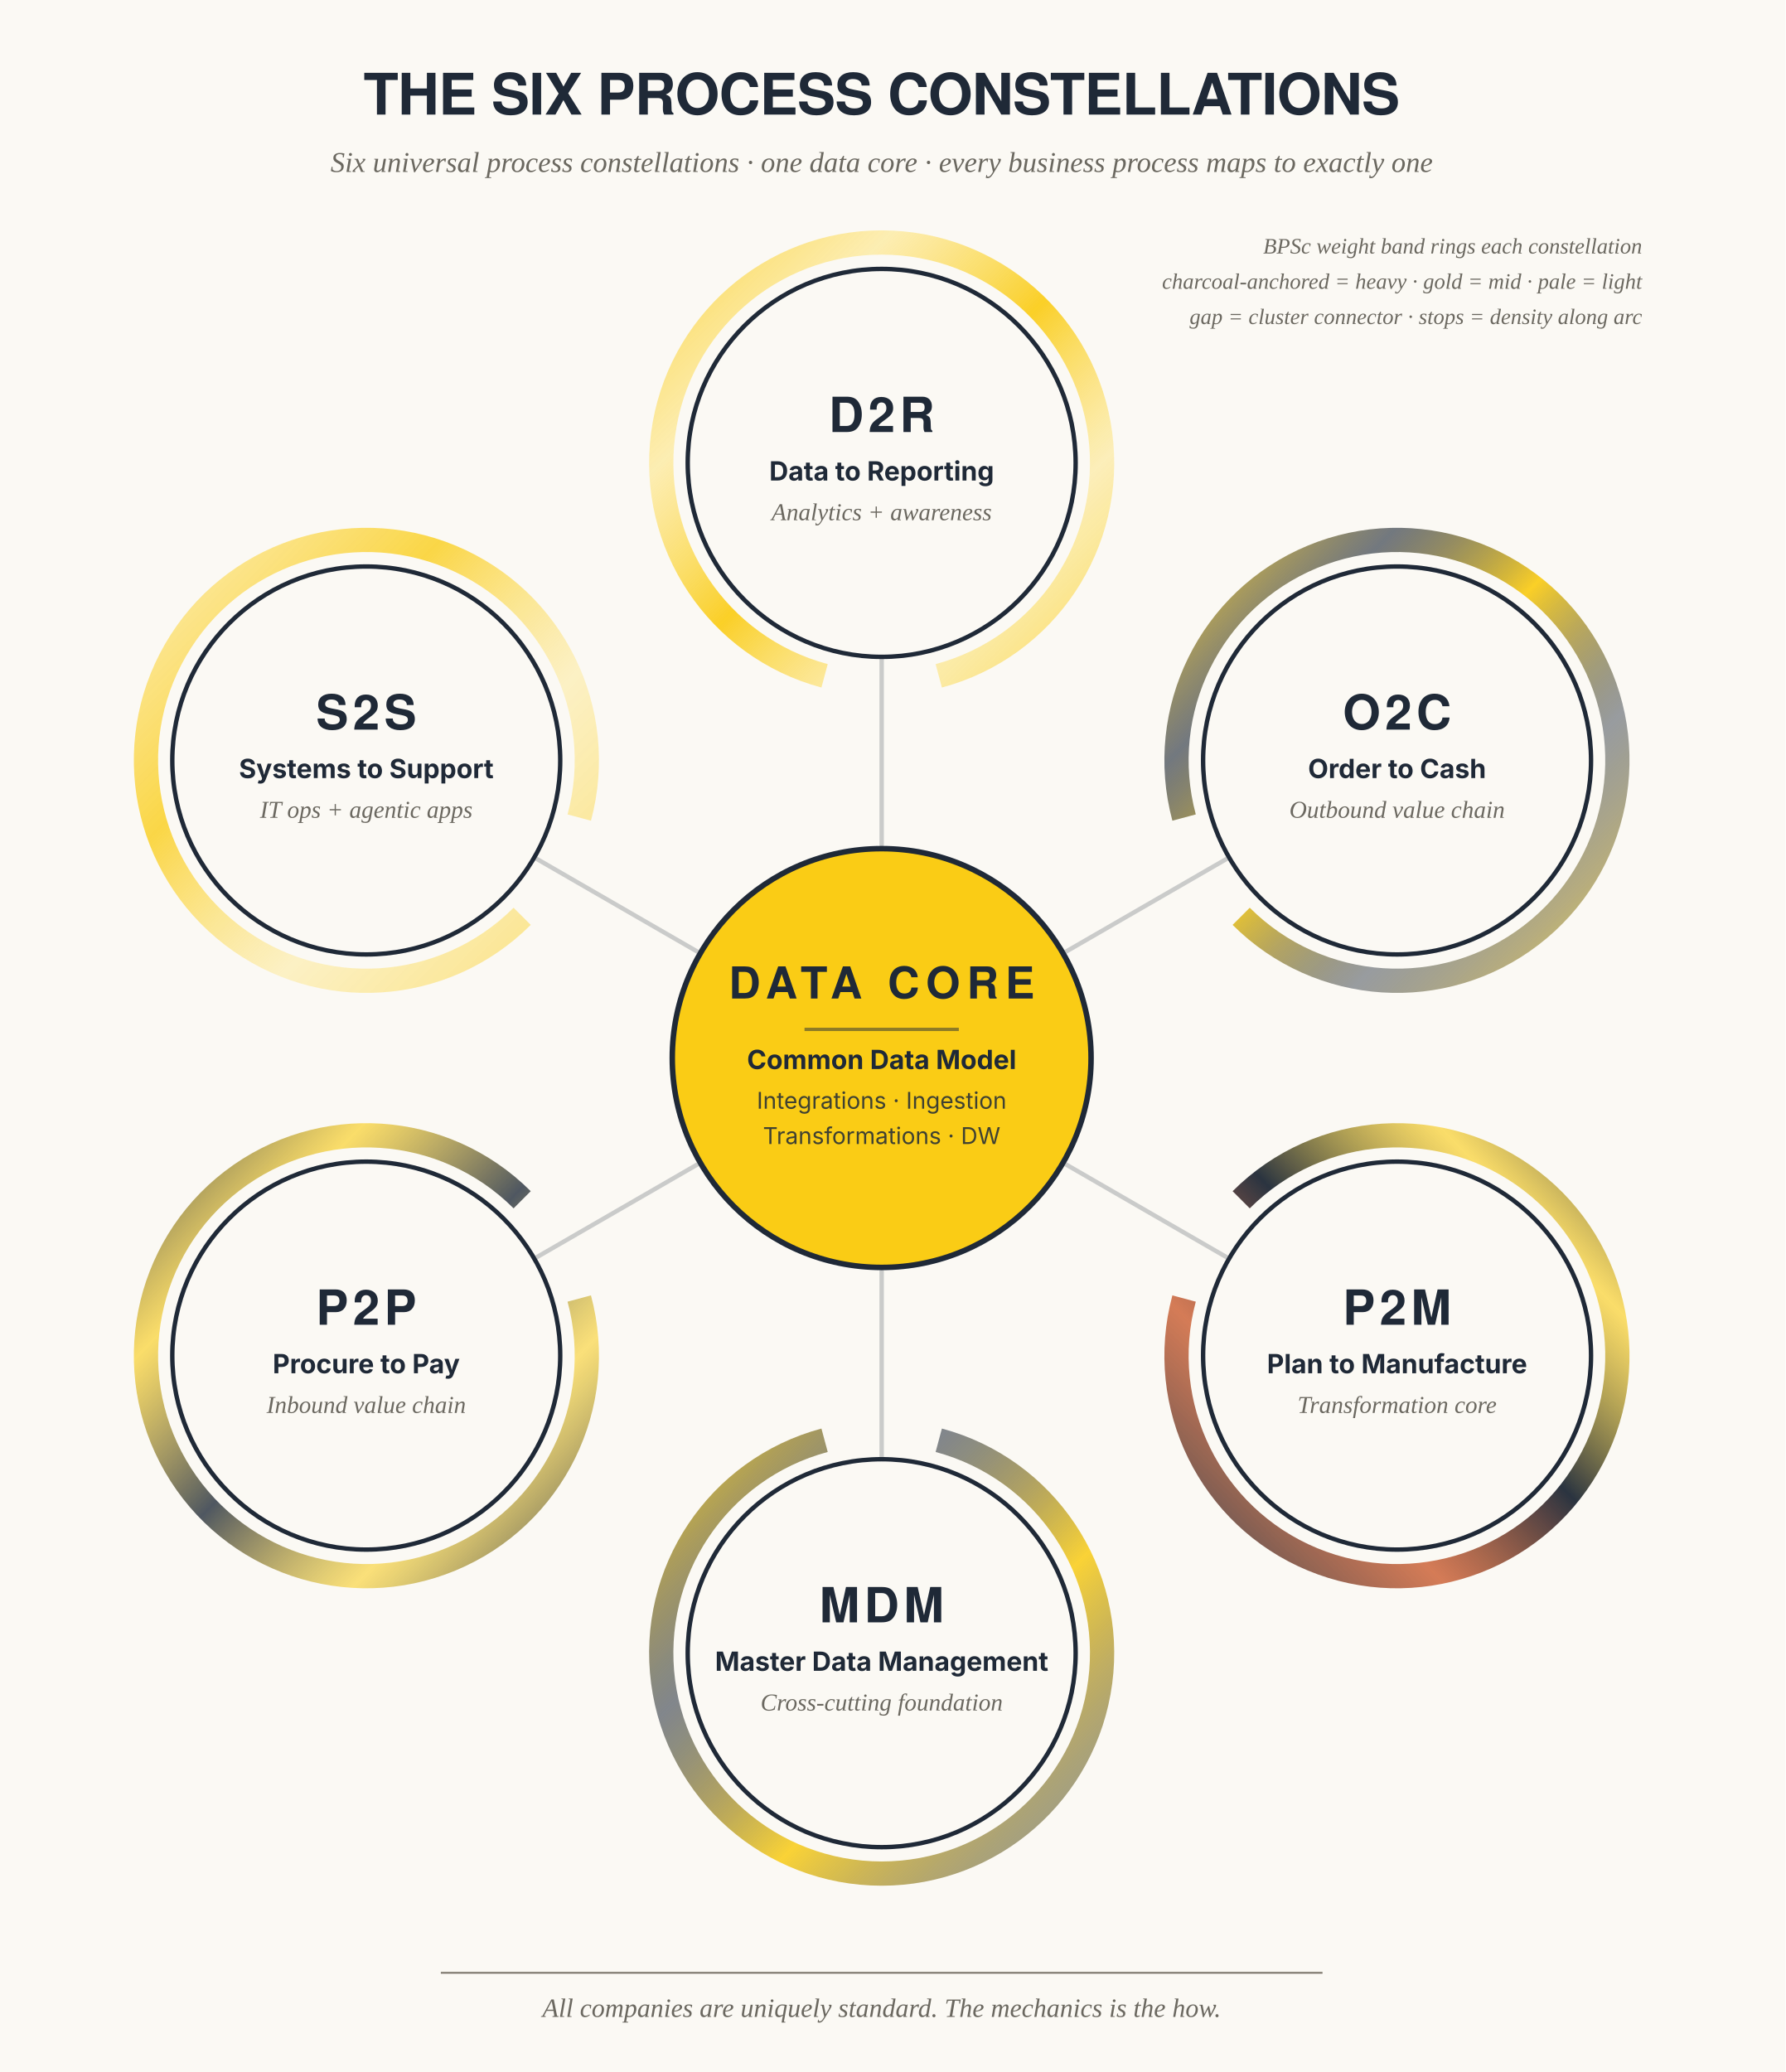
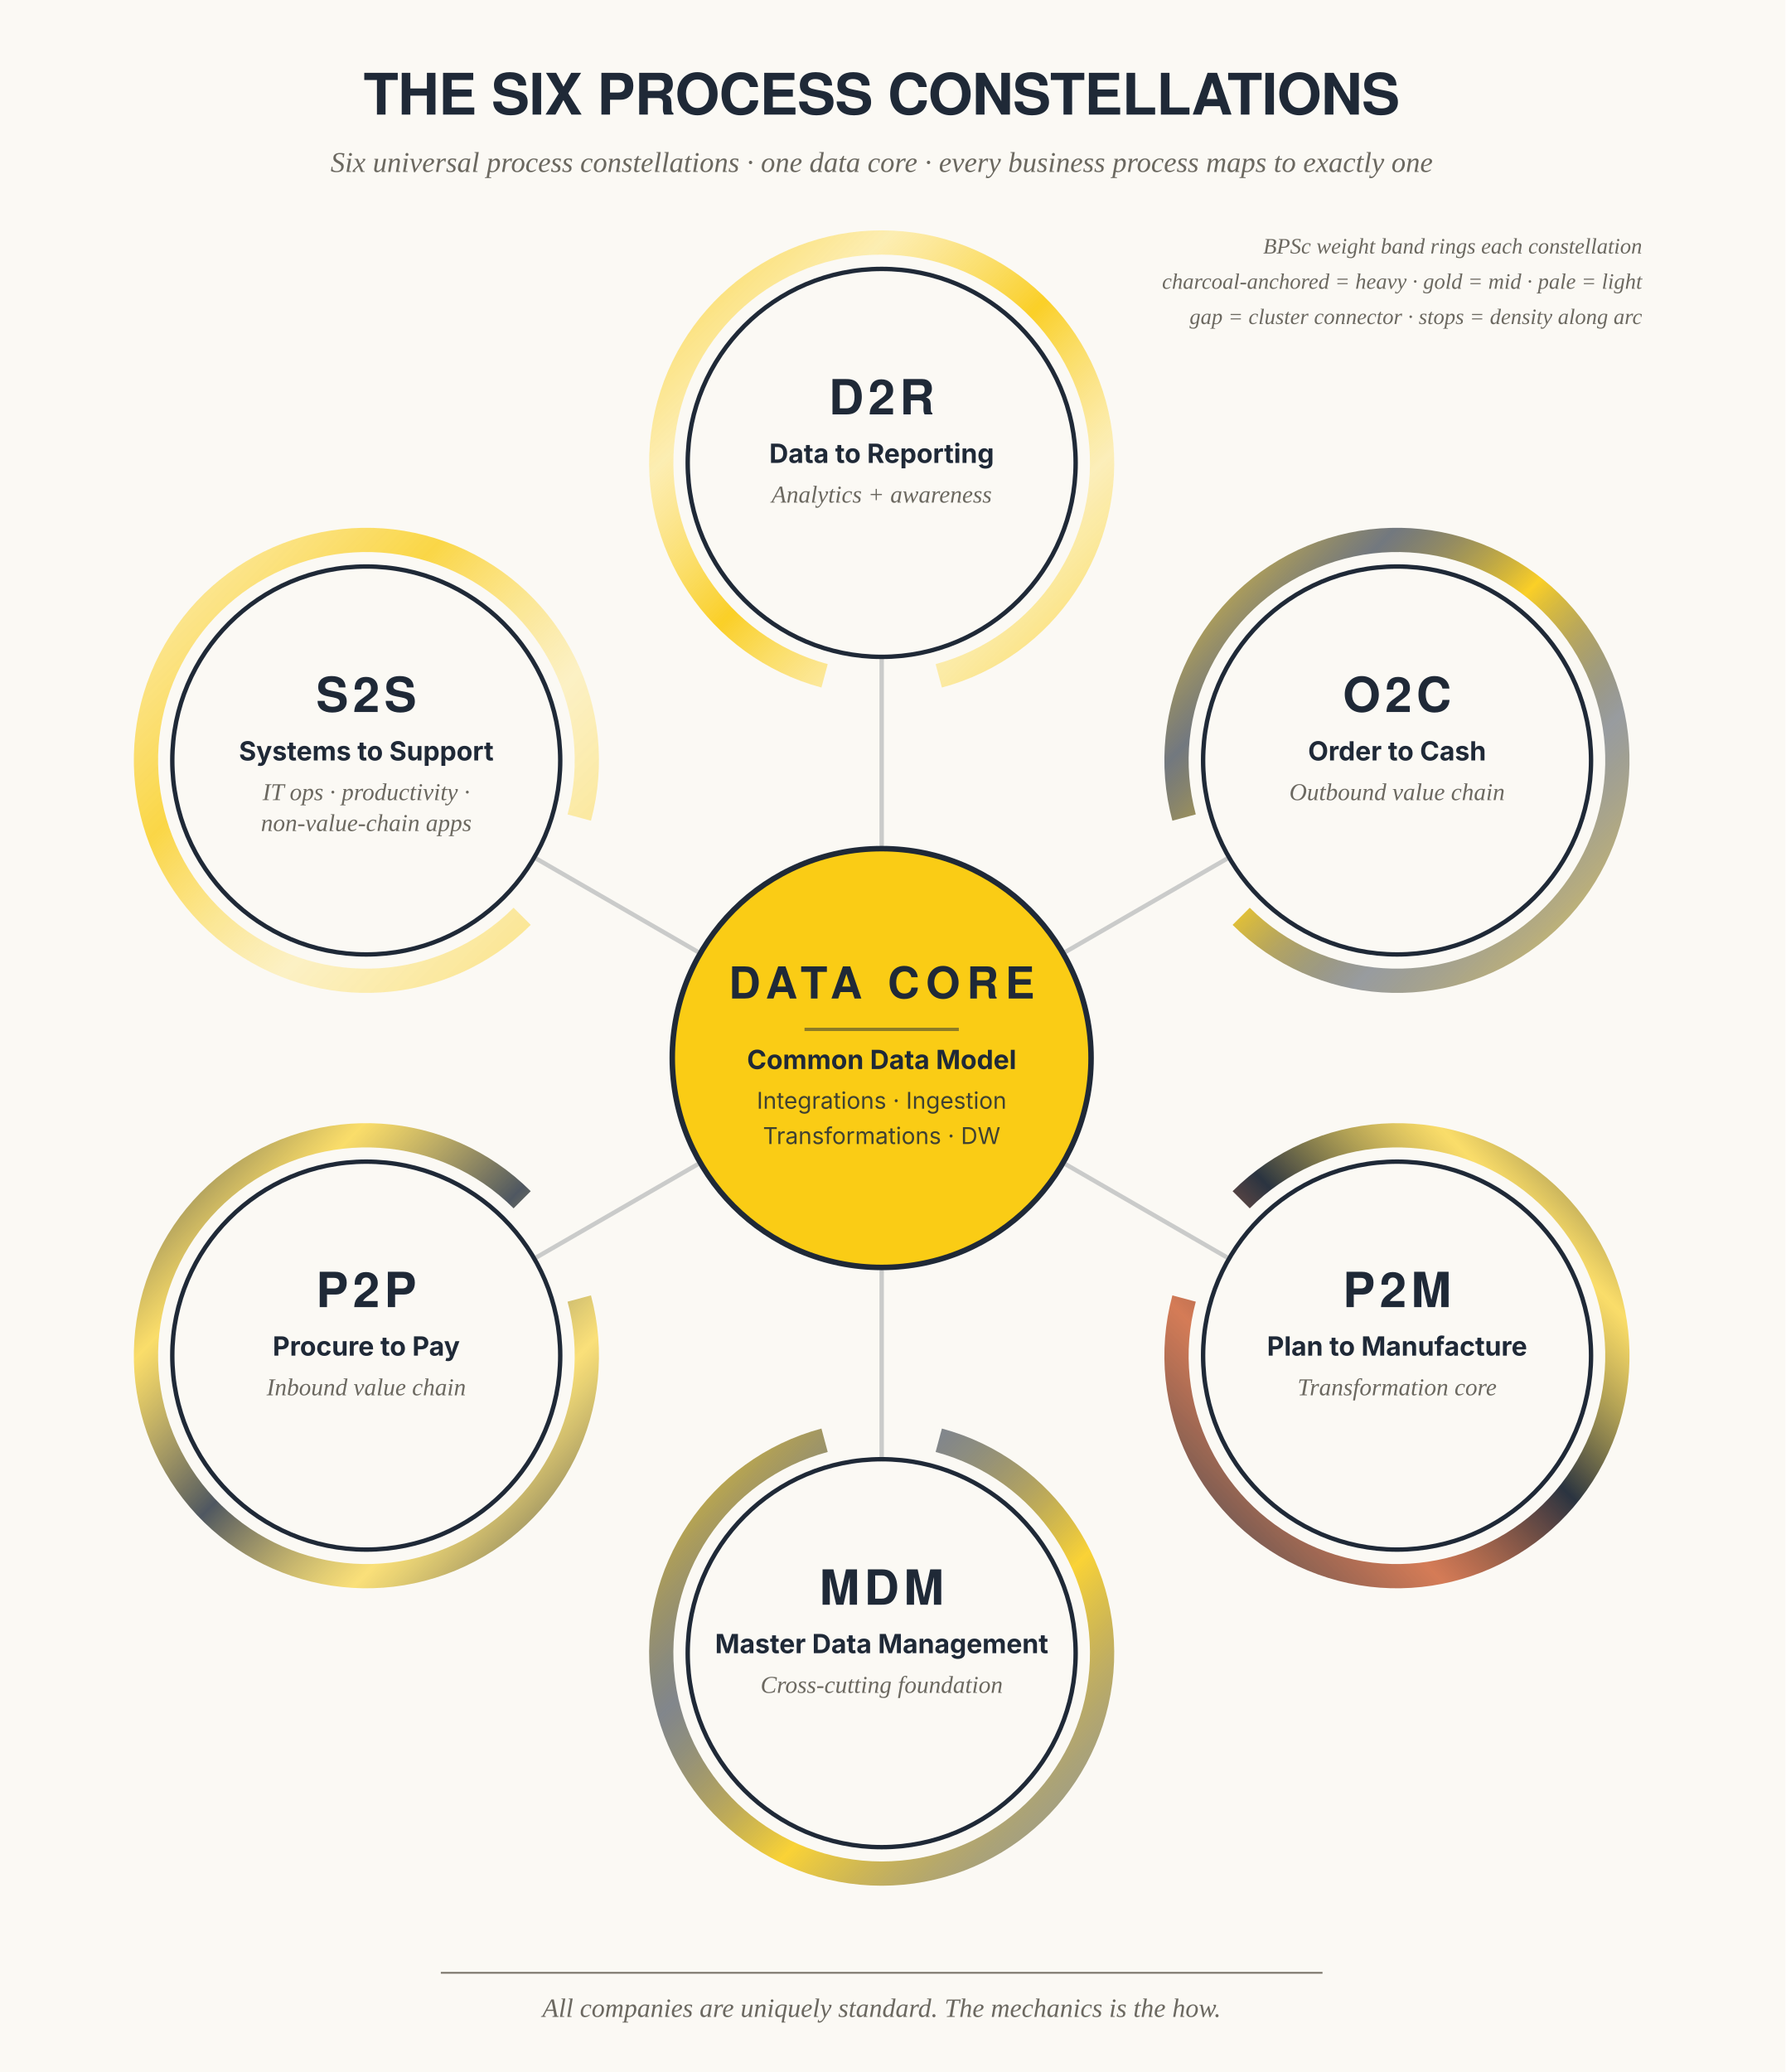
<svg xmlns="http://www.w3.org/2000/svg" viewBox="0 0 810 940" role="img" aria-labelledby="six-title six-desc">
  <defs>
    <linearGradient id="band-d2r" gradientUnits="userSpaceOnUse" x1="300" y1="110" x2="500" y2="310">
      <stop offset="0%" stop-color="#FACC15" stop-opacity="0.78" />
      <stop offset="25%" stop-color="#FDE68A" stop-opacity="0.62" />
      <stop offset="50%" stop-color="#FACC15" stop-opacity="0.92" />
      <stop offset="75%" stop-color="#FDE68A" stop-opacity="0.55" />
      <stop offset="100%" stop-color="#FACC15" stop-opacity="0.72" />
    </linearGradient>
    <linearGradient id="band-o2c" gradientUnits="userSpaceOnUse" x1="540" y1="245" x2="745" y2="445">
      <stop offset="0%" stop-color="#FACC15" stop-opacity="0.85" />
      <stop offset="22%" stop-color="#1F2937" stop-opacity="0.62" />
      <stop offset="44%" stop-color="#FACC15" stop-opacity="0.92" />
      <stop offset="68%" stop-color="#1F2937" stop-opacity="0.45" />
      <stop offset="100%" stop-color="#FACC15" stop-opacity="0.72" />
    </linearGradient>
    <linearGradient id="band-p2m" gradientUnits="userSpaceOnUse" x1="745" y1="515" x2="540" y2="715">
      <stop offset="0%" stop-color="#1F2937" stop-opacity="0.92" />
      <stop offset="22%" stop-color="#FACC15" stop-opacity="0.62" />
      <stop offset="48%" stop-color="#1F2937" stop-opacity="0.95" />
      <stop offset="72%" stop-color="#C2410C" stop-opacity="0.68" />
      <stop offset="100%" stop-color="#1F2937" stop-opacity="0.85" />
    </linearGradient>
    <linearGradient id="band-mdm" gradientUnits="userSpaceOnUse" x1="300" y1="650" x2="500" y2="850">
      <stop offset="0%" stop-color="#FACC15" stop-opacity="0.92" />
      <stop offset="32%" stop-color="#1F2937" stop-opacity="0.55" />
      <stop offset="62%" stop-color="#FACC15" stop-opacity="0.85" />
      <stop offset="100%" stop-color="#1F2937" stop-opacity="0.45" />
    </linearGradient>
    <linearGradient id="band-p2p" gradientUnits="userSpaceOnUse" x1="60" y1="515" x2="265" y2="715">
      <stop offset="0%" stop-color="#1F2937" stop-opacity="0.85" />
      <stop offset="25%" stop-color="#FACC15" stop-opacity="0.62" />
      <stop offset="50%" stop-color="#1F2937" stop-opacity="0.78" />
      <stop offset="75%" stop-color="#FACC15" stop-opacity="0.55" />
      <stop offset="100%" stop-color="#1F2937" stop-opacity="0.82" />
    </linearGradient>
    <linearGradient id="band-s2s" gradientUnits="userSpaceOnUse" x1="60" y1="245" x2="265" y2="445">
      <stop offset="0%" stop-color="#FDE68A" stop-opacity="0.62" />
      <stop offset="35%" stop-color="#FACC15" stop-opacity="0.78" />
      <stop offset="65%" stop-color="#FDE68A" stop-opacity="0.45" />
      <stop offset="100%" stop-color="#FACC15" stop-opacity="0.55" />
    </linearGradient>
  </defs>
  <rect width="810" height="940" fill="#FBF9F4" />
  <text x="400" y="52" text-anchor="middle" font-weight="900" font-size="26" fill="#1F2937" letter-spacing="-0.3" font-family="'Helvetica Neue', 'Arial Black', Impact, system-ui, sans-serif">THE SIX PROCESS CONSTELLATIONS</text>
  <text x="400" y="78" text-anchor="middle" font-style="italic" font-size="13" fill="#6B6860" font-family="Georgia, 'Times New Roman', serif">Six universal process constellations · one data core · every business process maps to exactly one</text>
  <g stroke="#1F2937" stroke-width="2" stroke-opacity="0.22" fill="none">
    <line x1="400" y1="385" x2="400" y2="298" />
    <line x1="482.27" y1="432.5" x2="557.62" y2="389" />
    <line x1="482.27" y1="527.5" x2="557.62" y2="571" />
    <line x1="400" y1="575" x2="400" y2="662" />
    <line x1="317.73" y1="527.5" x2="242.38" y2="571" />
    <line x1="317.73" y1="432.5" x2="242.38" y2="389" />
  </g>
  <circle cx="400" cy="480" r="95" fill="#FACC15" stroke="#1F2937" stroke-width="2.5" />
  <text x="400" y="453" text-anchor="middle" font-weight="900" font-size="20" fill="#1F2937" letter-spacing="3" font-family="'Helvetica Neue', 'Arial Black', Impact, system-ui, sans-serif">DATA CORE</text>
  <line x1="365" y1="467" x2="435" y2="467" stroke="#1F2937" stroke-width="1.5" opacity="0.5" />
  <text x="400" y="485" text-anchor="middle" font-size="12" font-weight="700" fill="#1F2937" font-family="system-ui, -apple-system, sans-serif">Common Data Model</text>
  <text x="400" y="503" text-anchor="middle" font-size="10.5" fill="#1F2937" opacity="0.85" font-family="system-ui, -apple-system, sans-serif">Integrations · Ingestion</text>
  <text x="400" y="519" text-anchor="middle" font-size="10.5" fill="#1F2937" opacity="0.85" font-family="system-ui, -apple-system, sans-serif">Transformations · DW</text>
  <g>
    <path d="M 374.1 306.6 A 100 100 0 1 1 425.9 306.6" fill="none" stroke="url(#band-d2r)" stroke-width="11" stroke-linecap="butt" />
    <circle cx="400" cy="210" r="88" fill="#FBF9F4" stroke="#1F2937" stroke-width="2" />
-     <text x="400" y="196" text-anchor="middle" font-weight="900" font-size="22" fill="#1F2937" letter-spacing="2" font-family="'Helvetica Neue', 'Arial Black', Impact, system-ui, sans-serif">D2R</text>
-     <text x="400" y="218" text-anchor="middle" font-size="12" font-weight="700" fill="#1F2937" font-family="system-ui, -apple-system, sans-serif">Data to Reporting</text>
-     <text x="400" y="236" text-anchor="middle" font-style="italic" font-size="11" fill="#6B6860" font-family="Georgia, 'Times New Roman', serif">Analytics + awareness</text>
+     <text x="400" y="188" text-anchor="middle" font-weight="900" font-size="22" fill="#1F2937" letter-spacing="2" font-family="'Helvetica Neue', 'Arial Black', Impact, system-ui, sans-serif">D2R</text>
+     <text x="400" y="210" text-anchor="middle" font-size="12" font-weight="700" fill="#1F2937" font-family="system-ui, -apple-system, sans-serif">Data to Reporting</text>
+     <text x="400" y="228" text-anchor="middle" font-style="italic" font-size="11" fill="#6B6860" font-family="Georgia, 'Times New Roman', serif">Analytics + awareness</text>
  </g>
  <g>
    <path d="M 537.2 370.9 A 100 100 0 1 1 563.1 415.7" fill="none" stroke="url(#band-o2c)" stroke-width="11" stroke-linecap="butt" />
    <circle cx="633.83" cy="345" r="88" fill="#FBF9F4" stroke="#1F2937" stroke-width="2" />
-     <text x="633.83" y="331" text-anchor="middle" font-weight="900" font-size="22" fill="#1F2937" letter-spacing="2" font-family="'Helvetica Neue', 'Arial Black', Impact, system-ui, sans-serif">O2C</text>
-     <text x="633.83" y="353" text-anchor="middle" font-size="12" font-weight="700" fill="#1F2937" font-family="system-ui, -apple-system, sans-serif">Order to Cash</text>
-     <text x="633.83" y="371" text-anchor="middle" font-style="italic" font-size="11" fill="#6B6860" font-family="Georgia, 'Times New Roman', serif">Outbound value chain</text>
+     <text x="633.83" y="323" text-anchor="middle" font-weight="900" font-size="22" fill="#1F2937" letter-spacing="2" font-family="'Helvetica Neue', 'Arial Black', Impact, system-ui, sans-serif">O2C</text>
+     <text x="633.83" y="345" text-anchor="middle" font-size="12" font-weight="700" fill="#1F2937" font-family="system-ui, -apple-system, sans-serif">Order to Cash</text>
+     <text x="633.83" y="363" text-anchor="middle" font-style="italic" font-size="11" fill="#6B6860" font-family="Georgia, 'Times New Roman', serif">Outbound value chain</text>
  </g>
  <g>
    <path d="M 563.1 544.3 A 100 100 0 1 1 537.2 589.1" fill="none" stroke="url(#band-p2m)" stroke-width="11" stroke-linecap="butt" />
    <circle cx="633.83" cy="615" r="88" fill="#FBF9F4" stroke="#1F2937" stroke-width="2" />
-     <text x="633.83" y="601" text-anchor="middle" font-weight="900" font-size="22" fill="#1F2937" letter-spacing="2" font-family="'Helvetica Neue', 'Arial Black', Impact, system-ui, sans-serif">P2M</text>
-     <text x="633.83" y="623" text-anchor="middle" font-size="12" font-weight="700" fill="#1F2937" font-family="system-ui, -apple-system, sans-serif">Plan to Manufacture</text>
-     <text x="633.83" y="641" text-anchor="middle" font-style="italic" font-size="11" fill="#6B6860" font-family="Georgia, 'Times New Roman', serif">Transformation core</text>
+     <text x="633.83" y="593" text-anchor="middle" font-weight="900" font-size="22" fill="#1F2937" letter-spacing="2" font-family="'Helvetica Neue', 'Arial Black', Impact, system-ui, sans-serif">P2M</text>
+     <text x="633.83" y="615" text-anchor="middle" font-size="12" font-weight="700" fill="#1F2937" font-family="system-ui, -apple-system, sans-serif">Plan to Manufacture</text>
+     <text x="633.83" y="633" text-anchor="middle" font-style="italic" font-size="11" fill="#6B6860" font-family="Georgia, 'Times New Roman', serif">Transformation core</text>
  </g>
  <g>
    <path d="M 425.9 653.4 A 100 100 0 1 1 374.1 653.4" fill="none" stroke="url(#band-mdm)" stroke-width="11" stroke-linecap="butt" />
    <circle cx="400" cy="750" r="88" fill="#FBF9F4" stroke="#1F2937" stroke-width="2" />
-     <text x="400" y="736" text-anchor="middle" font-weight="900" font-size="22" fill="#1F2937" letter-spacing="2" font-family="'Helvetica Neue', 'Arial Black', Impact, system-ui, sans-serif">MDM</text>
-     <text x="400" y="758" text-anchor="middle" font-size="12" font-weight="700" fill="#1F2937" font-family="system-ui, -apple-system, sans-serif">Master Data Management</text>
-     <text x="400" y="776" text-anchor="middle" font-style="italic" font-size="11" fill="#6B6860" font-family="Georgia, 'Times New Roman', serif">Cross-cutting foundation</text>
+     <text x="400" y="728" text-anchor="middle" font-weight="900" font-size="22" fill="#1F2937" letter-spacing="2" font-family="'Helvetica Neue', 'Arial Black', Impact, system-ui, sans-serif">MDM</text>
+     <text x="400" y="750" text-anchor="middle" font-size="12" font-weight="700" fill="#1F2937" font-family="system-ui, -apple-system, sans-serif">Master Data Management</text>
+     <text x="400" y="768" text-anchor="middle" font-style="italic" font-size="11" fill="#6B6860" font-family="Georgia, 'Times New Roman', serif">Cross-cutting foundation</text>
  </g>
  <g>
    <path d="M 262.8 589.1 A 100 100 0 1 1 236.9 544.3" fill="none" stroke="url(#band-p2p)" stroke-width="11" stroke-linecap="butt" />
    <circle cx="166.17" cy="615" r="88" fill="#FBF9F4" stroke="#1F2937" stroke-width="2" />
-     <text x="166.17" y="601" text-anchor="middle" font-weight="900" font-size="22" fill="#1F2937" letter-spacing="2" font-family="'Helvetica Neue', 'Arial Black', Impact, system-ui, sans-serif">P2P</text>
-     <text x="166.17" y="623" text-anchor="middle" font-size="12" font-weight="700" fill="#1F2937" font-family="system-ui, -apple-system, sans-serif">Procure to Pay</text>
-     <text x="166.17" y="641" text-anchor="middle" font-style="italic" font-size="11" fill="#6B6860" font-family="Georgia, 'Times New Roman', serif">Inbound value chain</text>
+     <text x="166.17" y="593" text-anchor="middle" font-weight="900" font-size="22" fill="#1F2937" letter-spacing="2" font-family="'Helvetica Neue', 'Arial Black', Impact, system-ui, sans-serif">P2P</text>
+     <text x="166.17" y="615" text-anchor="middle" font-size="12" font-weight="700" fill="#1F2937" font-family="system-ui, -apple-system, sans-serif">Procure to Pay</text>
+     <text x="166.17" y="633" text-anchor="middle" font-style="italic" font-size="11" fill="#6B6860" font-family="Georgia, 'Times New Roman', serif">Inbound value chain</text>
  </g>
  <g>
    <path d="M 236.9 415.7 A 100 100 0 1 1 262.8 370.9" fill="none" stroke="url(#band-s2s)" stroke-width="11" stroke-linecap="butt" />
    <circle cx="166.17" cy="345" r="88" fill="#FBF9F4" stroke="#1F2937" stroke-width="2" />
-     <text x="166.17" y="331" text-anchor="middle" font-weight="900" font-size="22" fill="#1F2937" letter-spacing="2" font-family="'Helvetica Neue', 'Arial Black', Impact, system-ui, sans-serif">S2S</text>
-     <text x="166.17" y="353" text-anchor="middle" font-size="12" font-weight="700" fill="#1F2937" font-family="system-ui, -apple-system, sans-serif">Systems to Support</text>
-     <text x="166.17" y="371" text-anchor="middle" font-style="italic" font-size="11" fill="#6B6860" font-family="Georgia, 'Times New Roman', serif">IT ops + agentic apps</text>
+     <text x="166.17" y="323" text-anchor="middle" font-weight="900" font-size="22" fill="#1F2937" letter-spacing="2" font-family="'Helvetica Neue', 'Arial Black', Impact, system-ui, sans-serif">S2S</text>
+     <text x="166.17" y="345" text-anchor="middle" font-size="12" font-weight="700" fill="#1F2937" font-family="system-ui, -apple-system, sans-serif">Systems to Support</text>
+     <text x="166.17" y="363" text-anchor="middle" font-style="italic" font-size="11" fill="#6B6860" font-family="Georgia, 'Times New Roman', serif">IT ops · productivity ·</text>
+     <text x="166.17" y="377" text-anchor="middle" font-style="italic" font-size="11" fill="#6B6860" font-family="Georgia, 'Times New Roman', serif">non-value-chain apps</text>
  </g>
  <g>
    <text x="745" y="115" text-anchor="end" font-style="italic" font-size="10" fill="#6B6860" font-family="Georgia, 'Times New Roman', serif">BPSc weight band rings each constellation</text>
    <text x="745" y="131" text-anchor="end" font-style="italic" font-size="10" fill="#6B6860" font-family="Georgia, 'Times New Roman', serif">charcoal-anchored = heavy · gold = mid · pale = light</text>
    <text x="745" y="147" text-anchor="end" font-style="italic" font-size="10" fill="#6B6860" font-family="Georgia, 'Times New Roman', serif">gap = cluster connector · stops = density along arc</text>
  </g>
  <line x1="200" y1="895" x2="600" y2="895" stroke="#7A756A" stroke-width="0.8" />
  <text x="400" y="915" text-anchor="middle" font-style="italic" font-size="12" fill="#6B6860" font-family="Georgia, 'Times New Roman', serif">All companies are uniquely standard. The mechanics is the how.</text>
</svg>
